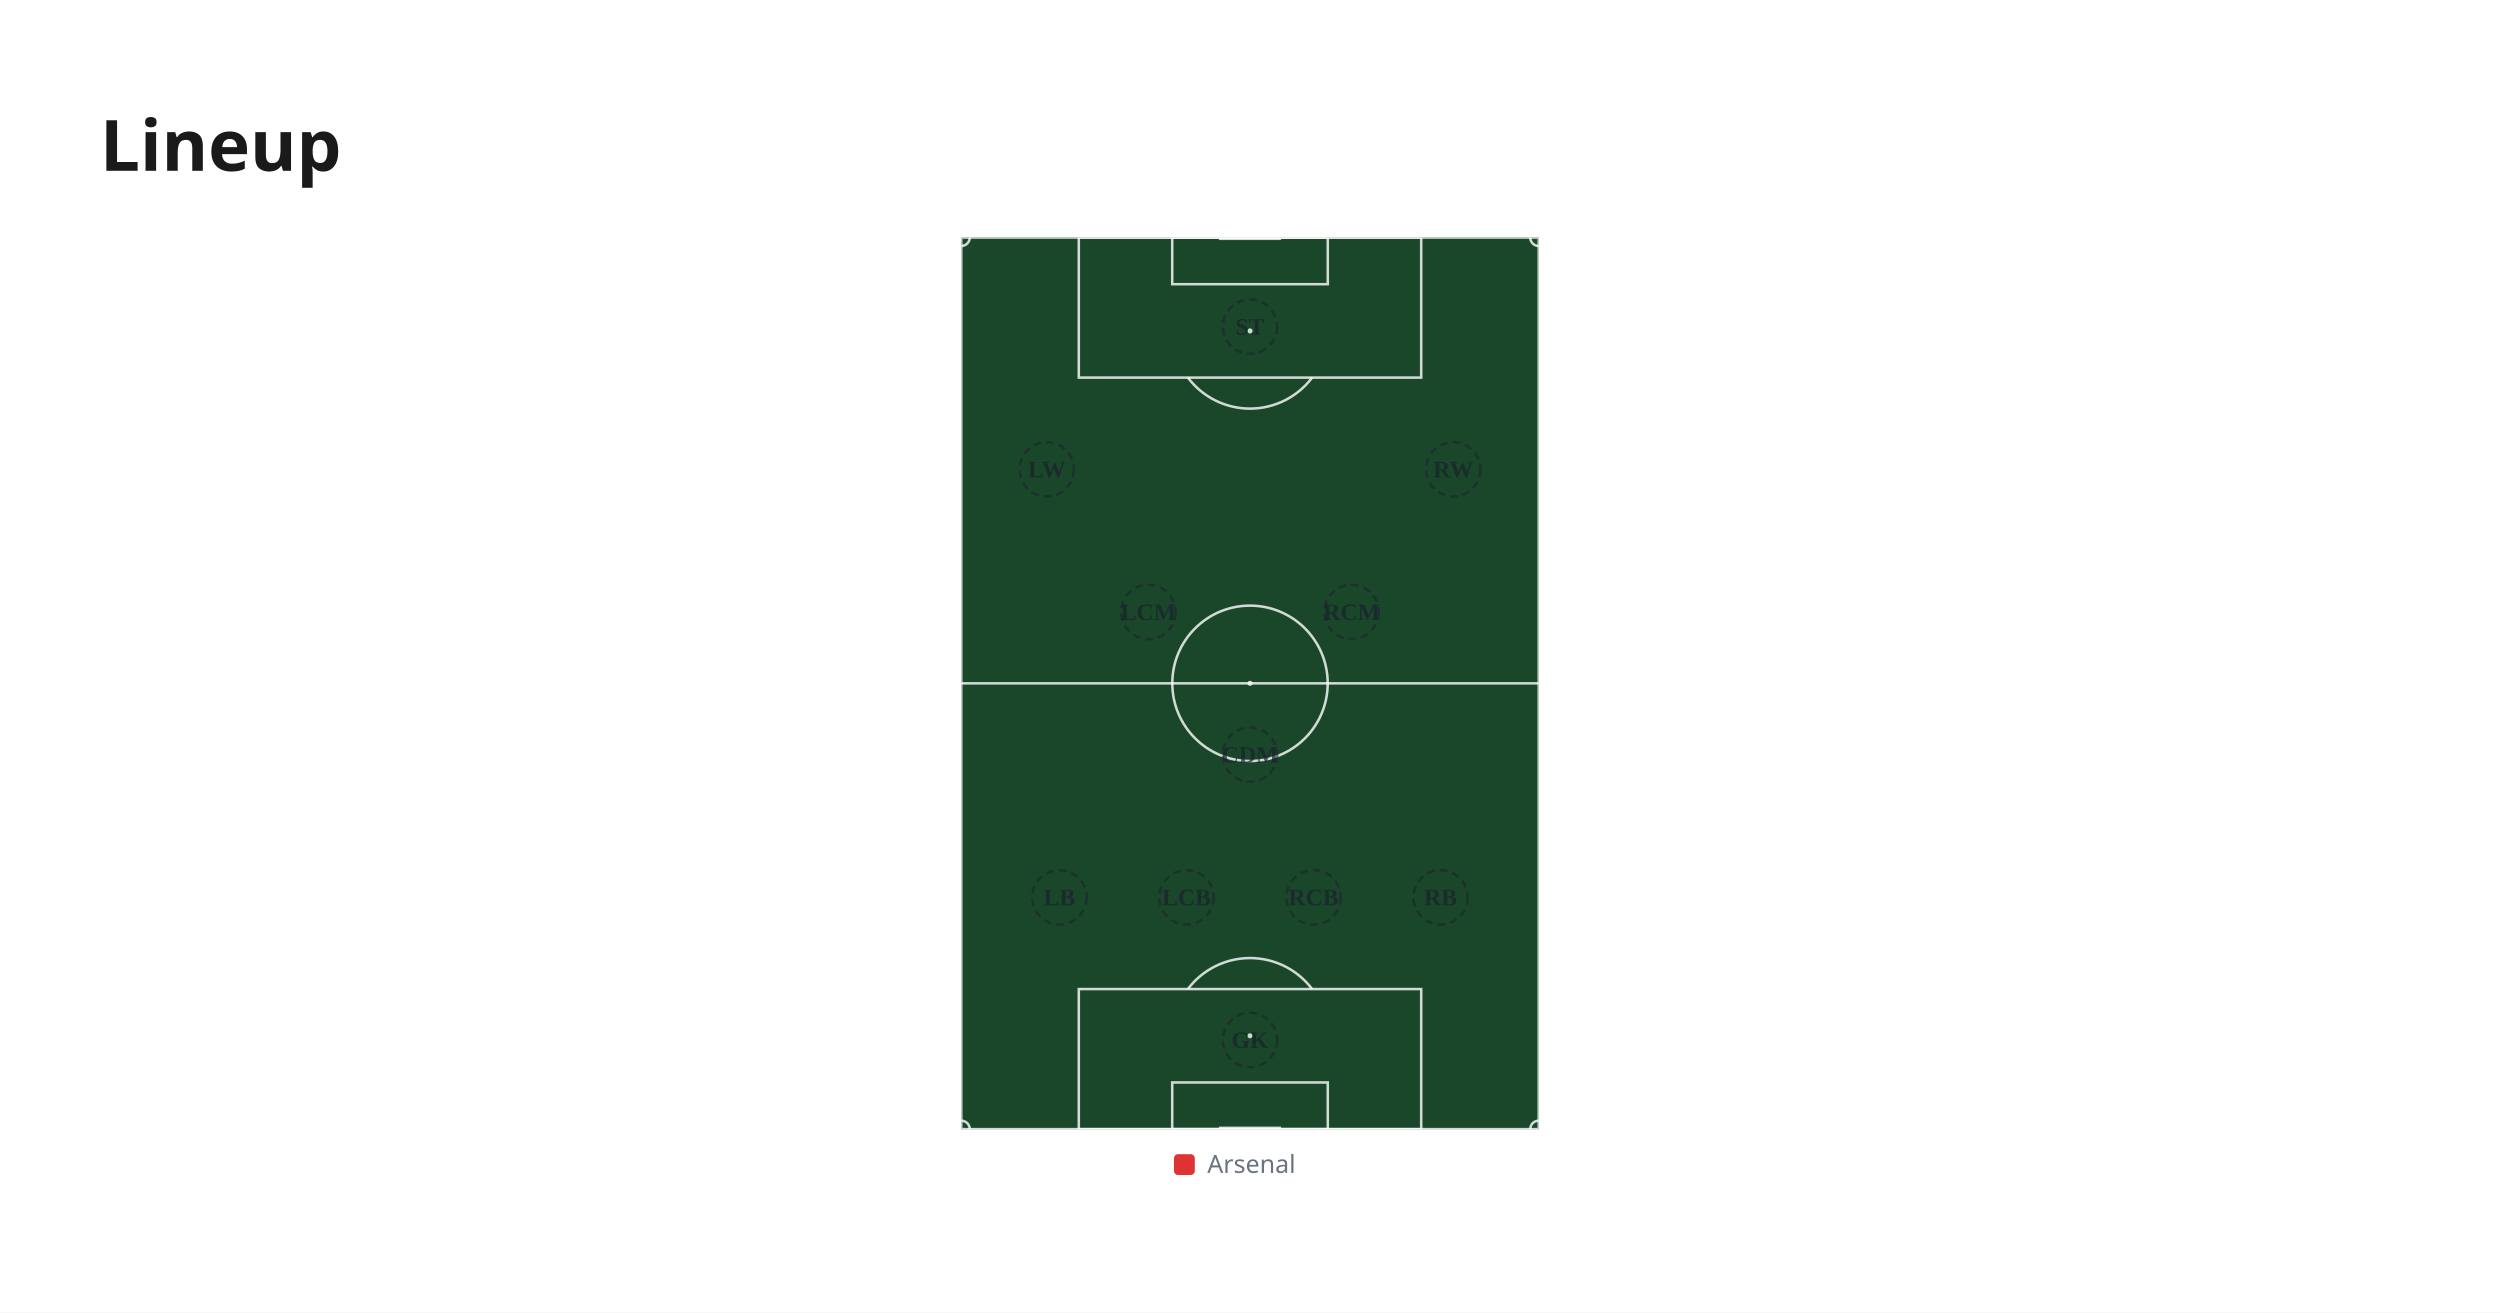
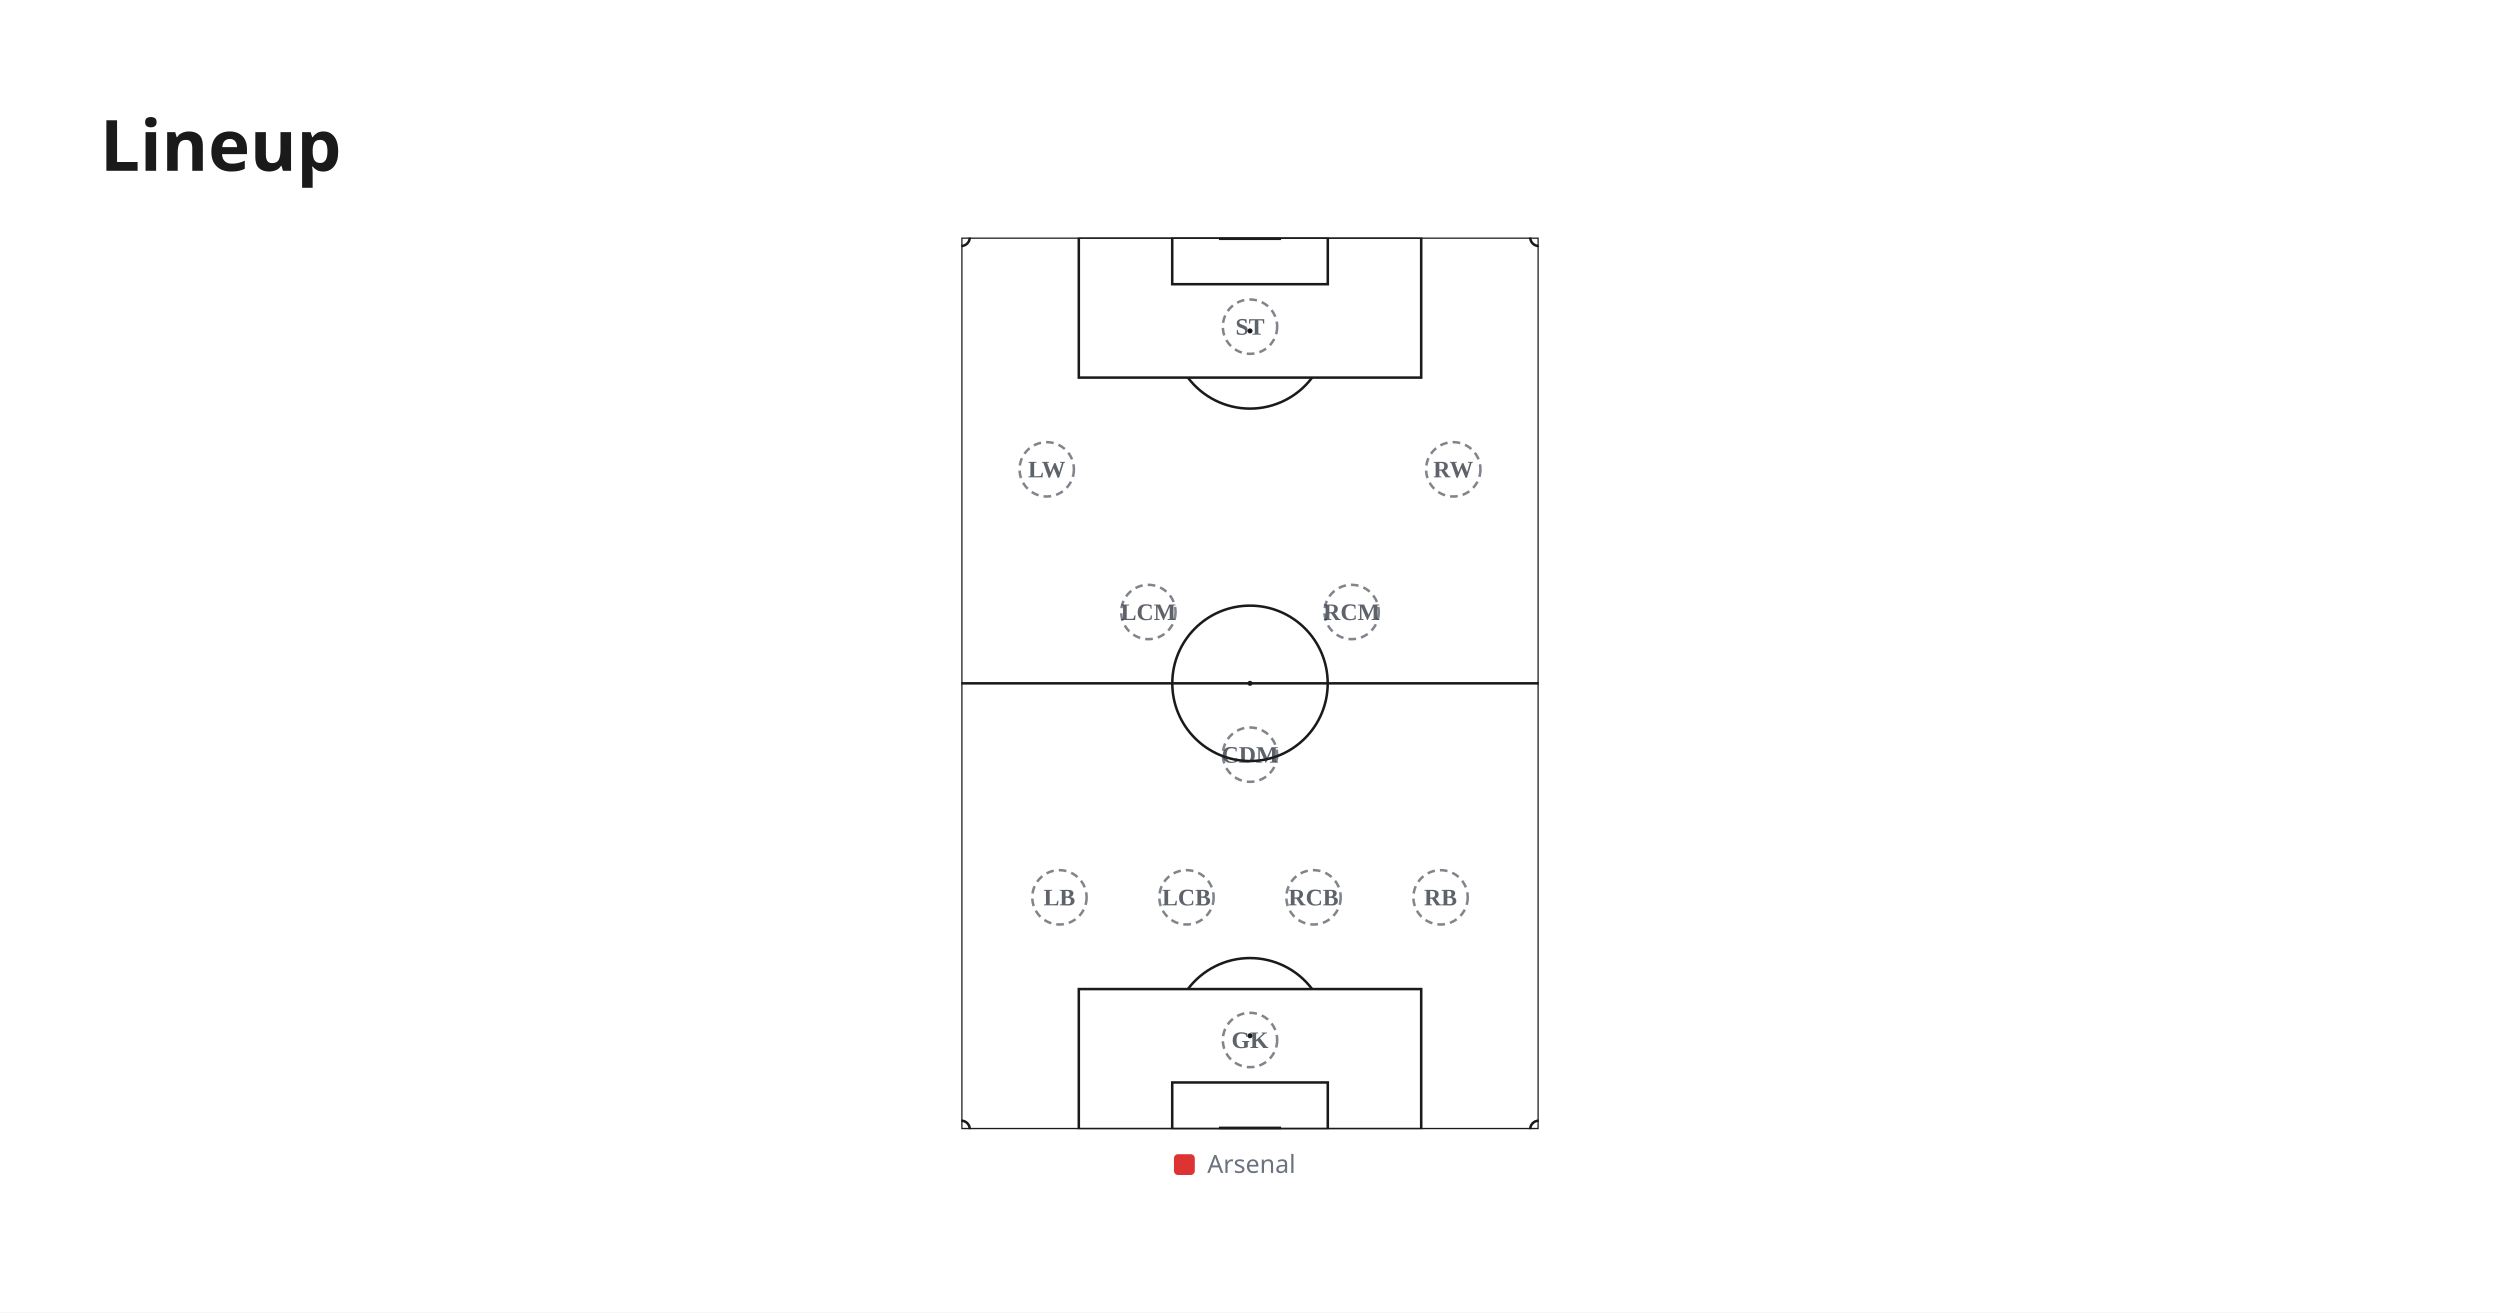
<svg xmlns="http://www.w3.org/2000/svg" width="1200" height="630" viewBox="0 0 1200 630" role="img" aria-label="Lineup">
  <rect x="0" y="0" width="1200" height="630" fill="#ffffff" />
  <text x="48" y="82" fill="#1a1a1a" font-family="&quot;IBM Plex Sans&quot;, ui-sans-serif, system-ui, sans-serif" font-size="34" font-weight="700">Lineup</text>
  <svg x="461.41" y="114" width="277.181" height="428">
    <svg viewBox="0 0 68 105" overflow="hidden" preserveAspectRatio="xMidYMid meet" role="img" aria-label="Arsenal 4-3-3 formation" style="width:100%;aspect-ratio:68 / 105;display:block;pointer-events:none">
      <svg x="0" y="0" width="68" height="105" viewBox="0 0 68 105" overflow="hidden">
        <g data-stadia="pitch-background">
-           <rect x="0" y="0" width="68" height="105" fill="#1a472a" stroke="none" />
+           <rect x="0" y="0" width="68" height="105" fill="#ffffff" stroke="none" />
        </g>
        <g data-stadia="pitch-lines">
-           <rect x="0" y="0" width="68" height="105" stroke="#ffffffcc" stroke-width="0.3" fill="none" />
-           <rect x="13.84" y="0" width="40.32" height="16.5" stroke="#ffffffcc" stroke-width="0.3" fill="none" />
-           <rect x="24.84" y="0" width="18.32" height="5.5" stroke="#ffffffcc" stroke-width="0.3" fill="none" />
-           <line x1="30.34" y1="0" x2="37.66" y2="0" stroke="#ffffffcc" stroke-width="0.6" />
-           <circle cx="34" cy="11" r="0.3" stroke="none" stroke-width="0" fill="#ffffffcc" />
-           <path d="M 41.312 16.5 A 9.15 9.15 0 0 1 26.688 16.5" stroke="#ffffffcc" stroke-width="0.3" fill="none" />
-           <rect x="13.84" y="88.5" width="40.32" height="16.5" stroke="#ffffffcc" stroke-width="0.3" fill="none" />
-           <rect x="24.84" y="99.5" width="18.32" height="5.5" stroke="#ffffffcc" stroke-width="0.3" fill="none" />
-           <line x1="30.34" y1="105" x2="37.66" y2="105" stroke="#ffffffcc" stroke-width="0.6" />
-           <circle cx="34" cy="94" r="0.3" stroke="none" stroke-width="0" fill="#ffffffcc" />
-           <path d="M 26.688 88.5 A 9.15 9.15 0 0 1 41.312 88.5" stroke="#ffffffcc" stroke-width="0.3" fill="none" />
-           <line x1="0" y1="52.5" x2="68" y2="52.5" stroke="#ffffffcc" stroke-width="0.3" />
-           <circle cx="34" cy="52.5" r="9.15" stroke="#ffffffcc" stroke-width="0.3" fill="none" />
-           <circle cx="34" cy="52.5" r="0.3" stroke="none" stroke-width="0" fill="#ffffffcc" />
-           <path d="M 1 0 A 1 1 0 0 1 6.123233995736766e-17 1" stroke="#ffffffcc" stroke-width="0.3" fill="none" />
-           <path d="M 68 1 A 1 1 0 0 1 67 1.2246467991473532e-16" stroke="#ffffffcc" stroke-width="0.3" fill="none" />
-           <path d="M -1.8369701987210297e-16 104 A 1 1 0 0 1 1 105" stroke="#ffffffcc" stroke-width="0.3" fill="none" />
-           <path d="M 67 105 A 1 1 0 0 1 68 104" stroke="#ffffffcc" stroke-width="0.3" fill="none" />
+           <rect x="0" y="0" width="68" height="105" stroke="#1a1a1a" stroke-width="0.3" fill="none" />
+           <rect x="13.84" y="0" width="40.32" height="16.5" stroke="#1a1a1a" stroke-width="0.3" fill="none" />
+           <rect x="24.84" y="0" width="18.32" height="5.5" stroke="#1a1a1a" stroke-width="0.3" fill="none" />
+           <line x1="30.34" y1="0" x2="37.66" y2="0" stroke="#1a1a1a" stroke-width="0.6" />
+           <circle cx="34" cy="11" r="0.3" stroke="none" stroke-width="0" fill="#1a1a1a" />
+           <path d="M 41.312 16.5 A 9.15 9.15 0 0 1 26.688 16.5" stroke="#1a1a1a" stroke-width="0.3" fill="none" />
+           <rect x="13.84" y="88.5" width="40.32" height="16.5" stroke="#1a1a1a" stroke-width="0.3" fill="none" />
+           <rect x="24.84" y="99.5" width="18.32" height="5.5" stroke="#1a1a1a" stroke-width="0.3" fill="none" />
+           <line x1="30.34" y1="105" x2="37.66" y2="105" stroke="#1a1a1a" stroke-width="0.6" />
+           <circle cx="34" cy="94" r="0.3" stroke="none" stroke-width="0" fill="#1a1a1a" />
+           <path d="M 26.688 88.5 A 9.15 9.15 0 0 1 41.312 88.5" stroke="#1a1a1a" stroke-width="0.3" fill="none" />
+           <line x1="0" y1="52.5" x2="68" y2="52.5" stroke="#1a1a1a" stroke-width="0.3" />
+           <circle cx="34" cy="52.5" r="9.15" stroke="#1a1a1a" stroke-width="0.3" fill="none" />
+           <circle cx="34" cy="52.5" r="0.3" stroke="none" stroke-width="0" fill="#1a1a1a" />
+           <path d="M 1 0 A 1 1 0 0 1 6.123233995736766e-17 1" stroke="#1a1a1a" stroke-width="0.3" fill="none" />
+           <path d="M 68 1 A 1 1 0 0 1 67 1.2246467991473532e-16" stroke="#1a1a1a" stroke-width="0.3" fill="none" />
+           <path d="M -1.8369701987210297e-16 104 A 1 1 0 0 1 1 105" stroke="#1a1a1a" stroke-width="0.3" fill="none" />
+           <path d="M 67 105 A 1 1 0 0 1 68 104" stroke="#1a1a1a" stroke-width="0.3" fill="none" />
        </g>
        <g data-testid="formation-marker-placeholder" transform="translate(34 94.5)">
          <circle r="3.2" fill="none" stroke="#1a202c" stroke-width="0.3" stroke-dasharray="0.9 0.6" opacity="0.55" />
          <text data-testid="formation-marker-label" x="0" y="0" fill="#1a202c" font-size="2.8" font-weight="600" text-anchor="middle" dominant-baseline="central" opacity="0.7" pointer-events="none" style="user-select:none">GK</text>
        </g>
        <g data-testid="formation-marker-placeholder" transform="translate(56.44 77.7)">
          <circle r="3.2" fill="none" stroke="#1a202c" stroke-width="0.3" stroke-dasharray="0.9 0.6" opacity="0.55" />
          <text data-testid="formation-marker-label" x="0" y="0" fill="#1a202c" font-size="2.8" font-weight="600" text-anchor="middle" dominant-baseline="central" opacity="0.7" pointer-events="none" style="user-select:none">RB</text>
        </g>
        <g data-testid="formation-marker-placeholder" transform="translate(41.48 77.7)">
          <circle r="3.2" fill="none" stroke="#1a202c" stroke-width="0.3" stroke-dasharray="0.9 0.6" opacity="0.55" />
          <text data-testid="formation-marker-label" x="0" y="0" fill="#1a202c" font-size="2.8" font-weight="600" text-anchor="middle" dominant-baseline="central" opacity="0.7" pointer-events="none" style="user-select:none">RCB</text>
        </g>
        <g data-testid="formation-marker-placeholder" transform="translate(26.52 77.7)">
          <circle r="3.2" fill="none" stroke="#1a202c" stroke-width="0.3" stroke-dasharray="0.9 0.6" opacity="0.55" />
          <text data-testid="formation-marker-label" x="0" y="0" fill="#1a202c" font-size="2.8" font-weight="600" text-anchor="middle" dominant-baseline="central" opacity="0.7" pointer-events="none" style="user-select:none">LCB</text>
        </g>
        <g data-testid="formation-marker-placeholder" transform="translate(11.56 77.7)">
          <circle r="3.2" fill="none" stroke="#1a202c" stroke-width="0.3" stroke-dasharray="0.9 0.6" opacity="0.55" />
          <text data-testid="formation-marker-label" x="0" y="0" fill="#1a202c" font-size="2.8" font-weight="600" text-anchor="middle" dominant-baseline="central" opacity="0.7" pointer-events="none" style="user-select:none">LB</text>
        </g>
        <g data-testid="formation-marker-placeholder" transform="translate(34 60.9)">
          <circle r="3.2" fill="none" stroke="#1a202c" stroke-width="0.3" stroke-dasharray="0.9 0.6" opacity="0.55" />
          <text data-testid="formation-marker-label" x="0" y="0" fill="#1a202c" font-size="2.8" font-weight="600" text-anchor="middle" dominant-baseline="central" opacity="0.7" pointer-events="none" style="user-select:none">CDM</text>
        </g>
        <g data-testid="formation-marker-placeholder" transform="translate(45.968 44.1)">
          <circle r="3.2" fill="none" stroke="#1a202c" stroke-width="0.3" stroke-dasharray="0.9 0.6" opacity="0.55" />
          <text data-testid="formation-marker-label" x="0" y="0" fill="#1a202c" font-size="2.8" font-weight="600" text-anchor="middle" dominant-baseline="central" opacity="0.7" pointer-events="none" style="user-select:none">RCM</text>
        </g>
        <g data-testid="formation-marker-placeholder" transform="translate(22.032 44.1)">
          <circle r="3.2" fill="none" stroke="#1a202c" stroke-width="0.3" stroke-dasharray="0.9 0.6" opacity="0.55" />
          <text data-testid="formation-marker-label" x="0" y="0" fill="#1a202c" font-size="2.8" font-weight="600" text-anchor="middle" dominant-baseline="central" opacity="0.7" pointer-events="none" style="user-select:none">LCM</text>
        </g>
        <g data-testid="formation-marker-placeholder" transform="translate(57.936 27.3)">
          <circle r="3.2" fill="none" stroke="#1a202c" stroke-width="0.3" stroke-dasharray="0.9 0.6" opacity="0.55" />
          <text data-testid="formation-marker-label" x="0" y="0" fill="#1a202c" font-size="2.8" font-weight="600" text-anchor="middle" dominant-baseline="central" opacity="0.7" pointer-events="none" style="user-select:none">RW</text>
        </g>
        <g data-testid="formation-marker-placeholder" transform="translate(10.064 27.3)">
          <circle r="3.2" fill="none" stroke="#1a202c" stroke-width="0.3" stroke-dasharray="0.9 0.6" opacity="0.55" />
          <text data-testid="formation-marker-label" x="0" y="0" fill="#1a202c" font-size="2.8" font-weight="600" text-anchor="middle" dominant-baseline="central" opacity="0.7" pointer-events="none" style="user-select:none">LW</text>
        </g>
        <g data-testid="formation-marker-placeholder" transform="translate(34 10.5)">
          <circle r="3.2" fill="none" stroke="#1a202c" stroke-width="0.3" stroke-dasharray="0.9 0.6" opacity="0.55" />
          <text data-testid="formation-marker-label" x="0" y="0" fill="#1a202c" font-size="2.8" font-weight="600" text-anchor="middle" dominant-baseline="central" opacity="0.7" pointer-events="none" style="user-select:none">ST</text>
        </g>
      </svg>
    </svg>
  </svg>
  <g transform="translate(0 554)">
    <g transform="translate(563.5 0)">
      <rect x="0" y="0" width="10" height="10" rx="2" fill="#d33" />
      <text x="16" y="9" fill="#6b7280" font-family="&quot;IBM Plex Sans&quot;, ui-sans-serif, system-ui, sans-serif" font-size="12">Arsenal</text>
    </g>
  </g>
</svg>
